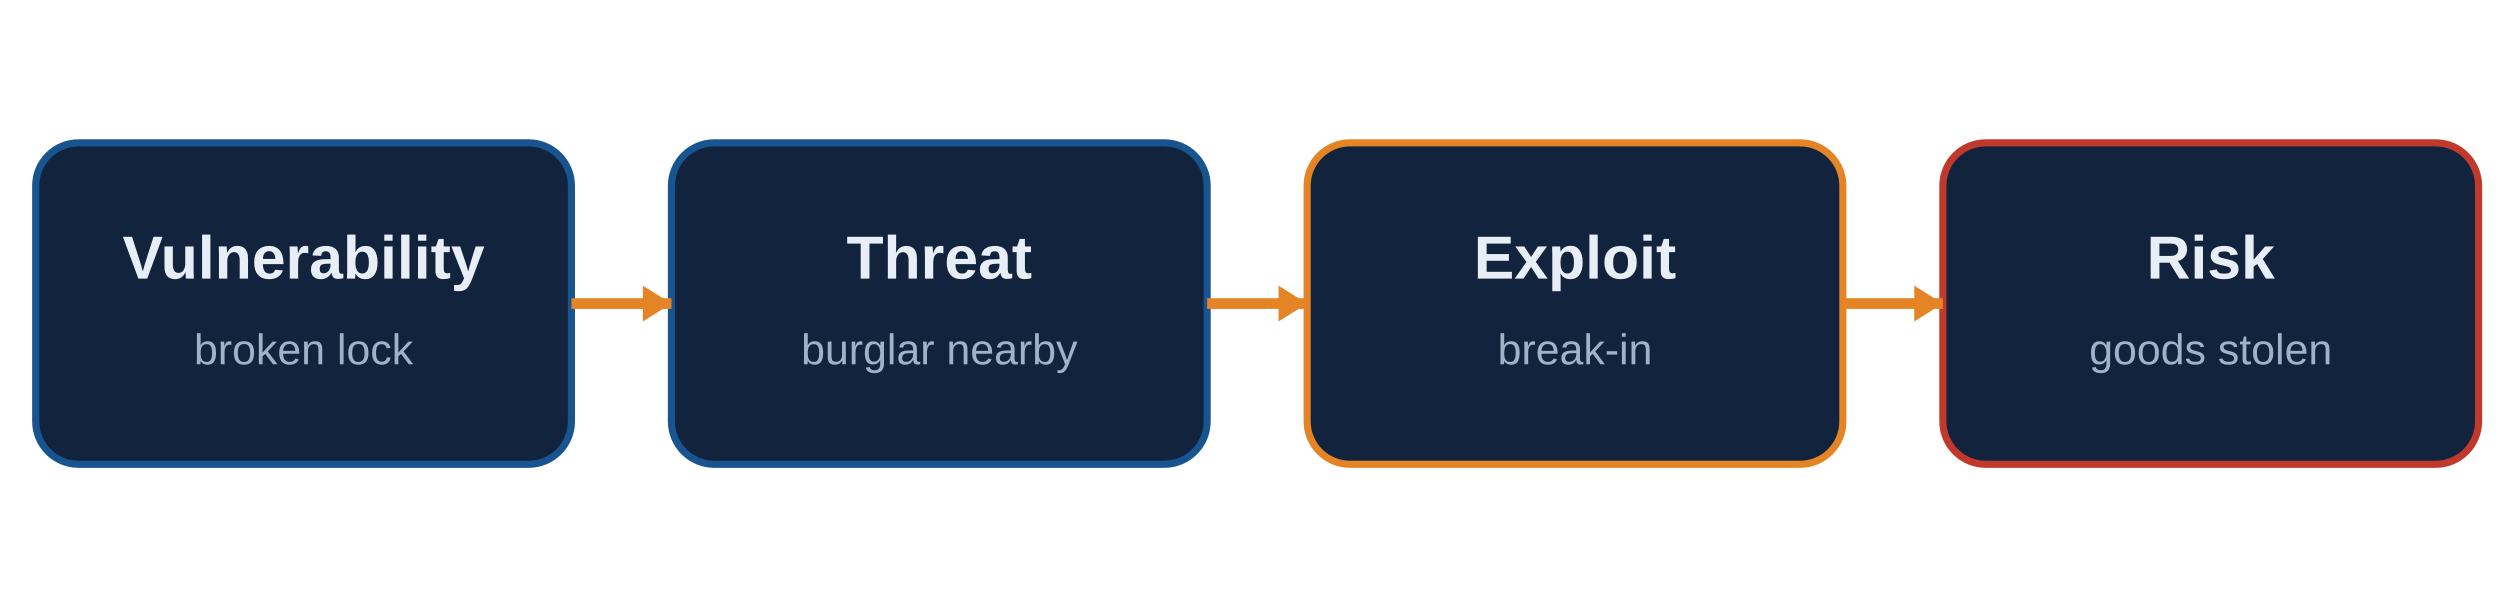
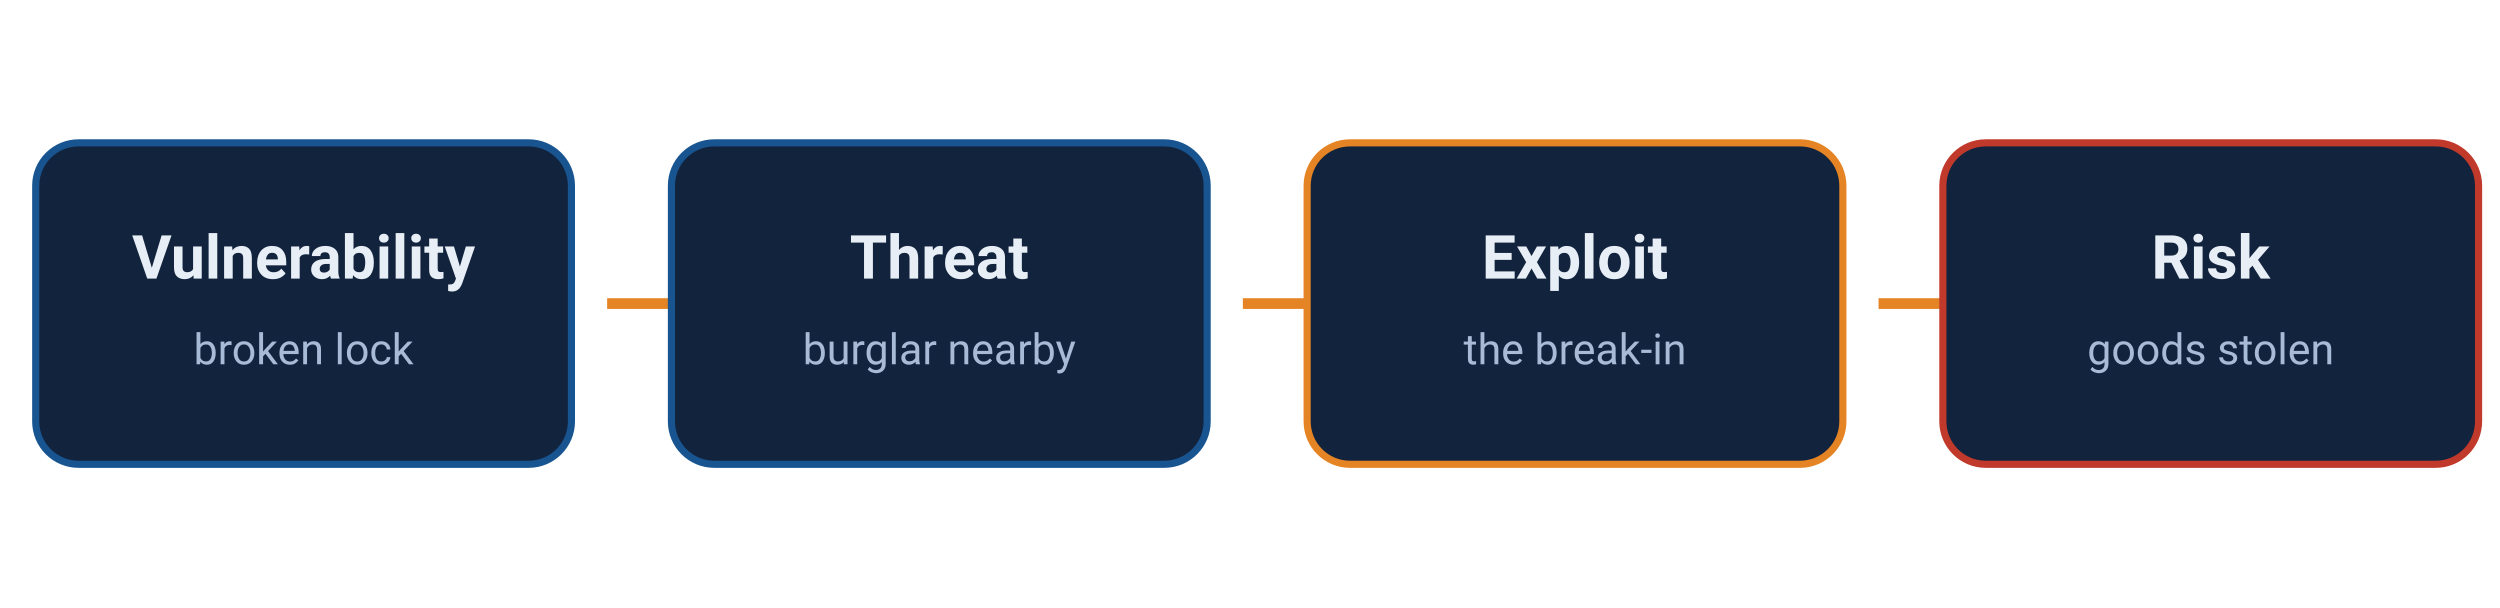
- <svg xmlns="http://www.w3.org/2000/svg" viewBox="0 0 700 170" role="img" aria-label="Vulnerability to Threat to Exploit to Risk chain">
-   <defs>
-     <style>
- .t{fill:#e8eef6;font-family:system-ui,Segoe UI,Arial,sans-serif}
- .m{fill:#9fb3c8;font-family:system-ui,Segoe UI,Arial,sans-serif}
- .ar{stroke:#E48424;stroke-width:3;fill:none}
- </style>
-   </defs>
-   <rect x="10" y="40" rx="12" width="150" height="90" fill="#12233d" stroke="#185490" stroke-width="2" />
-   <text class="t" x="85" y="78" text-anchor="middle" font-size="17" font-weight="700">Vulnerability</text>
-   <text class="m" x="85" y="102" text-anchor="middle" font-size="12">broken lock</text>
-   <rect x="188" y="40" rx="12" width="150" height="90" fill="#12233d" stroke="#185490" stroke-width="2" />
-   <text class="t" x="263" y="78" text-anchor="middle" font-size="17" font-weight="700">Threat</text>
-   <text class="m" x="263" y="102" text-anchor="middle" font-size="12">burglar nearby</text>
-   <rect x="366" y="40" rx="12" width="150" height="90" fill="#12233d" stroke="#E48424" stroke-width="2" />
-   <text class="t" x="441" y="78" text-anchor="middle" font-size="17" font-weight="700">Exploit</text>
-   <text class="m" x="441" y="102" text-anchor="middle" font-size="12">break-in</text>
-   <rect x="544" y="40" rx="12" width="150" height="90" fill="#12233d" stroke="#c0392b" stroke-width="2" />
-   <text class="t" x="619" y="78" text-anchor="middle" font-size="17" font-weight="700">Risk</text>
-   <text class="m" x="619" y="102" text-anchor="middle" font-size="12">goods stolen</text>
-   <path d="M160 85 h28" class="ar" />
-   <path d="M188 85 l-8 -5 v10 z" fill="#E48424" />
-   <path d="M338 85 h28" class="ar" />
-   <path d="M366 85 l-8 -5 v10 z" fill="#E48424" />
-   <path d="M516 85 h28" class="ar" />
-   <path d="M544 85 l-8 -5 v10 z" fill="#E48424" />
+ <svg xmlns="http://www.w3.org/2000/svg" viewBox="0 0 700 170" role="img" aria-label="Vulnerability, threat, exploit, risk chain">
+   <rect x="10" y="40" width="150" height="90" rx="12" fill="#12233d" stroke="#185490" stroke-width="2" />
+   <text x="85" y="78" text-anchor="middle" font-size="17" font-weight="700" fill="#e8eef6" font-family="system-ui, 'Segoe UI', Roboto, Arial, sans-serif">Vulnerability</text>
+   <text x="85" y="102" text-anchor="middle" font-size="12" font-weight="400" fill="#a8bbd6" font-family="system-ui, 'Segoe UI', Roboto, Arial, sans-serif">broken lock</text>
+   <path d="M170 85 h20" stroke="#E48424" stroke-width="3" />
+   <path d="M188 79 l8 6 -8 6 z" fill="#E48424" />
+   <rect x="188" y="40" width="150" height="90" rx="12" fill="#12233d" stroke="#185490" stroke-width="2" />
+   <text x="263" y="78" text-anchor="middle" font-size="17" font-weight="700" fill="#e8eef6" font-family="system-ui, 'Segoe UI', Roboto, Arial, sans-serif">Threat</text>
+   <text x="263" y="102" text-anchor="middle" font-size="12" font-weight="400" fill="#a8bbd6" font-family="system-ui, 'Segoe UI', Roboto, Arial, sans-serif">burglar nearby</text>
+   <path d="M348 85 h20" stroke="#E48424" stroke-width="3" />
+   <path d="M366 79 l8 6 -8 6 z" fill="#E48424" />
+   <rect x="366" y="40" width="150" height="90" rx="12" fill="#12233d" stroke="#E48424" stroke-width="2" />
+   <text x="441" y="78" text-anchor="middle" font-size="17" font-weight="700" fill="#e8eef6" font-family="system-ui, 'Segoe UI', Roboto, Arial, sans-serif">Exploit</text>
+   <text x="441" y="102" text-anchor="middle" font-size="12" font-weight="400" fill="#a8bbd6" font-family="system-ui, 'Segoe UI', Roboto, Arial, sans-serif">the break-in</text>
+   <path d="M526 85 h20" stroke="#E48424" stroke-width="3" />
+   <path d="M544 79 l8 6 -8 6 z" fill="#E48424" />
+   <rect x="544" y="40" width="150" height="90" rx="12" fill="#12233d" stroke="#c0392b" stroke-width="2" />
+   <text x="619" y="78" text-anchor="middle" font-size="17" font-weight="700" fill="#e8eef6" font-family="system-ui, 'Segoe UI', Roboto, Arial, sans-serif">Risk</text>
+   <text x="619" y="102" text-anchor="middle" font-size="12" font-weight="400" fill="#a8bbd6" font-family="system-ui, 'Segoe UI', Roboto, Arial, sans-serif">goods stolen</text>
</svg>
